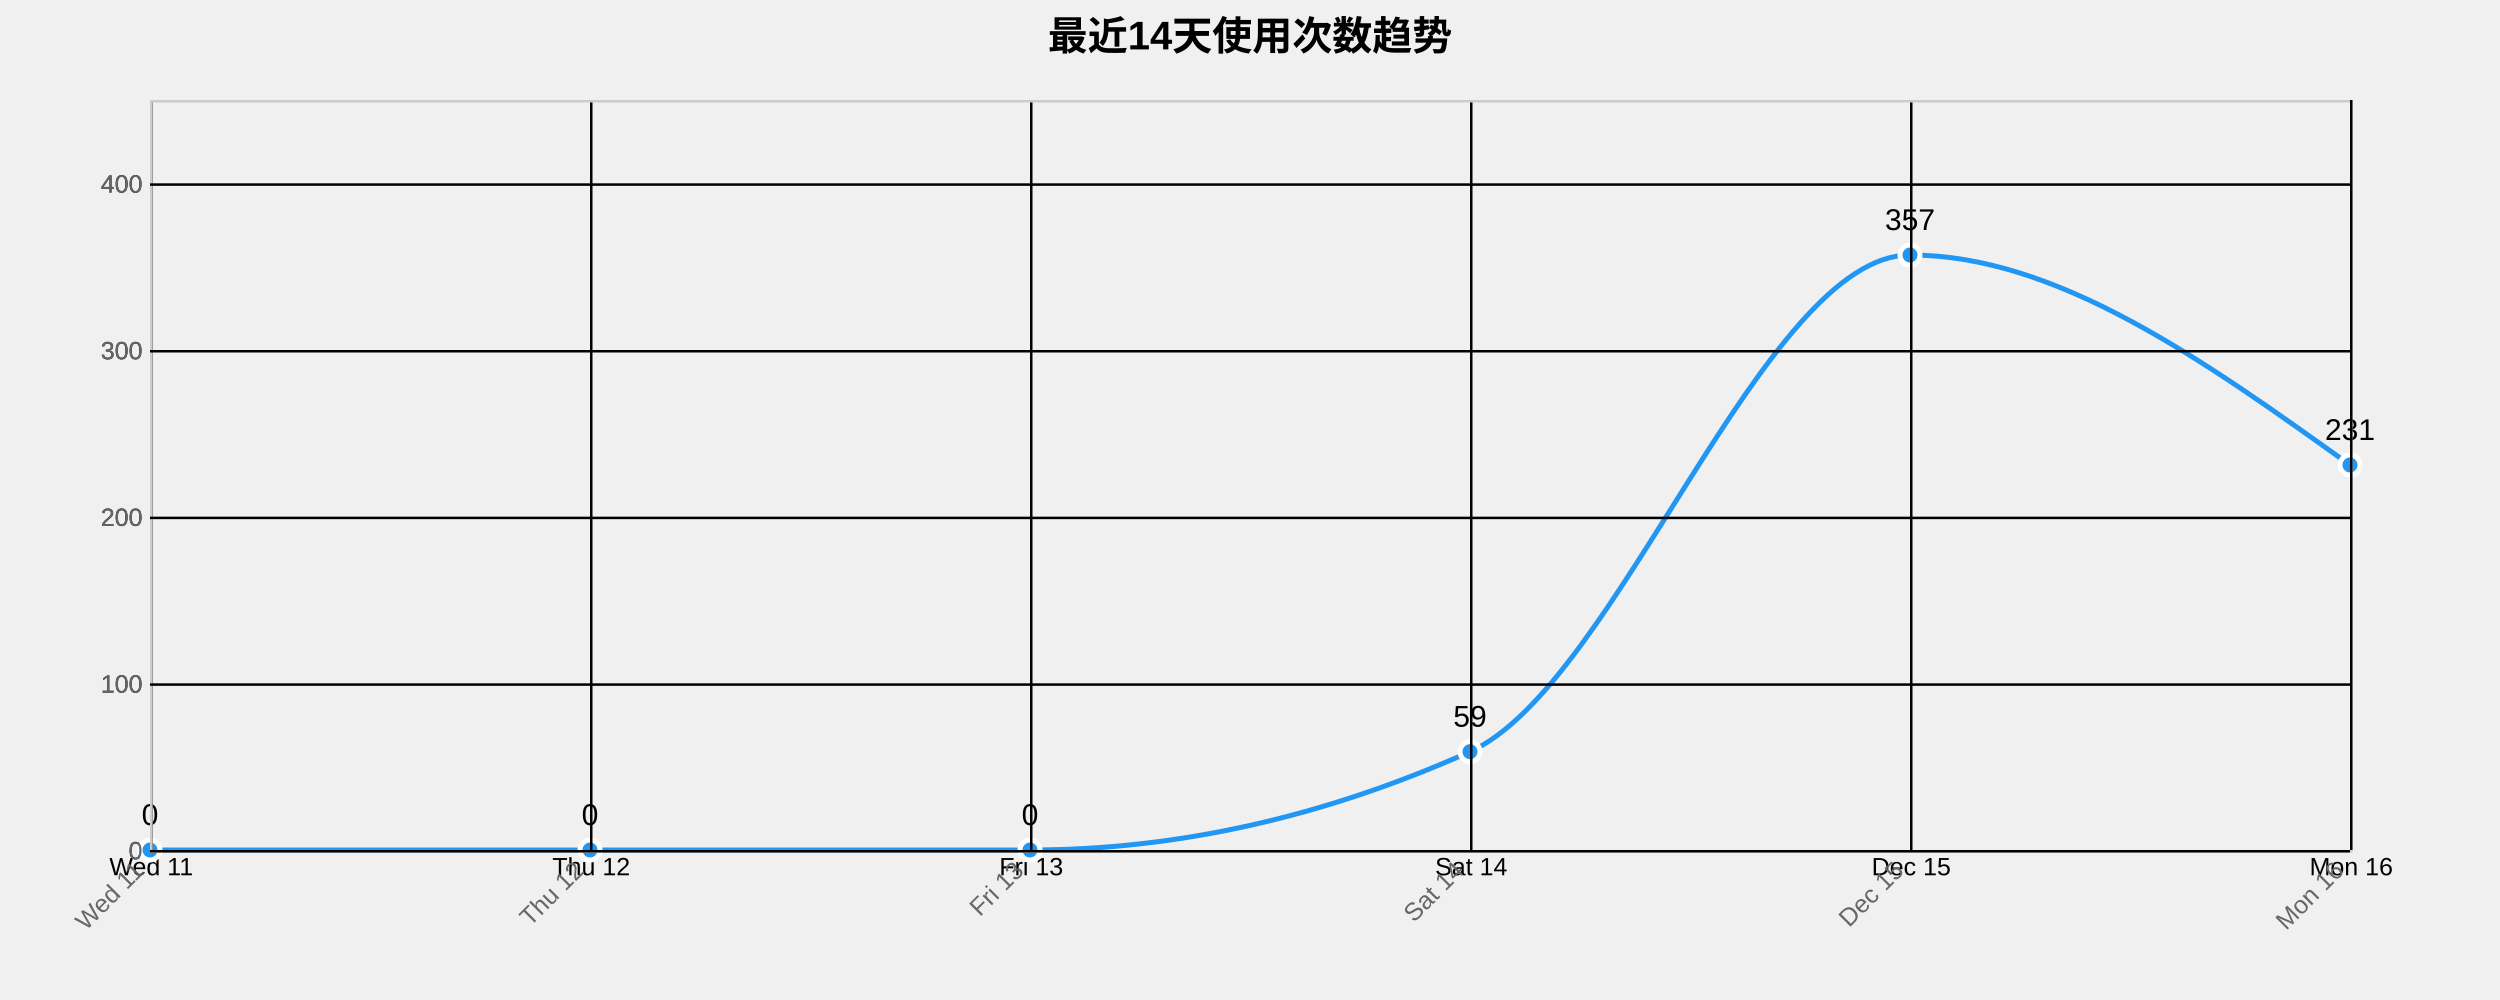
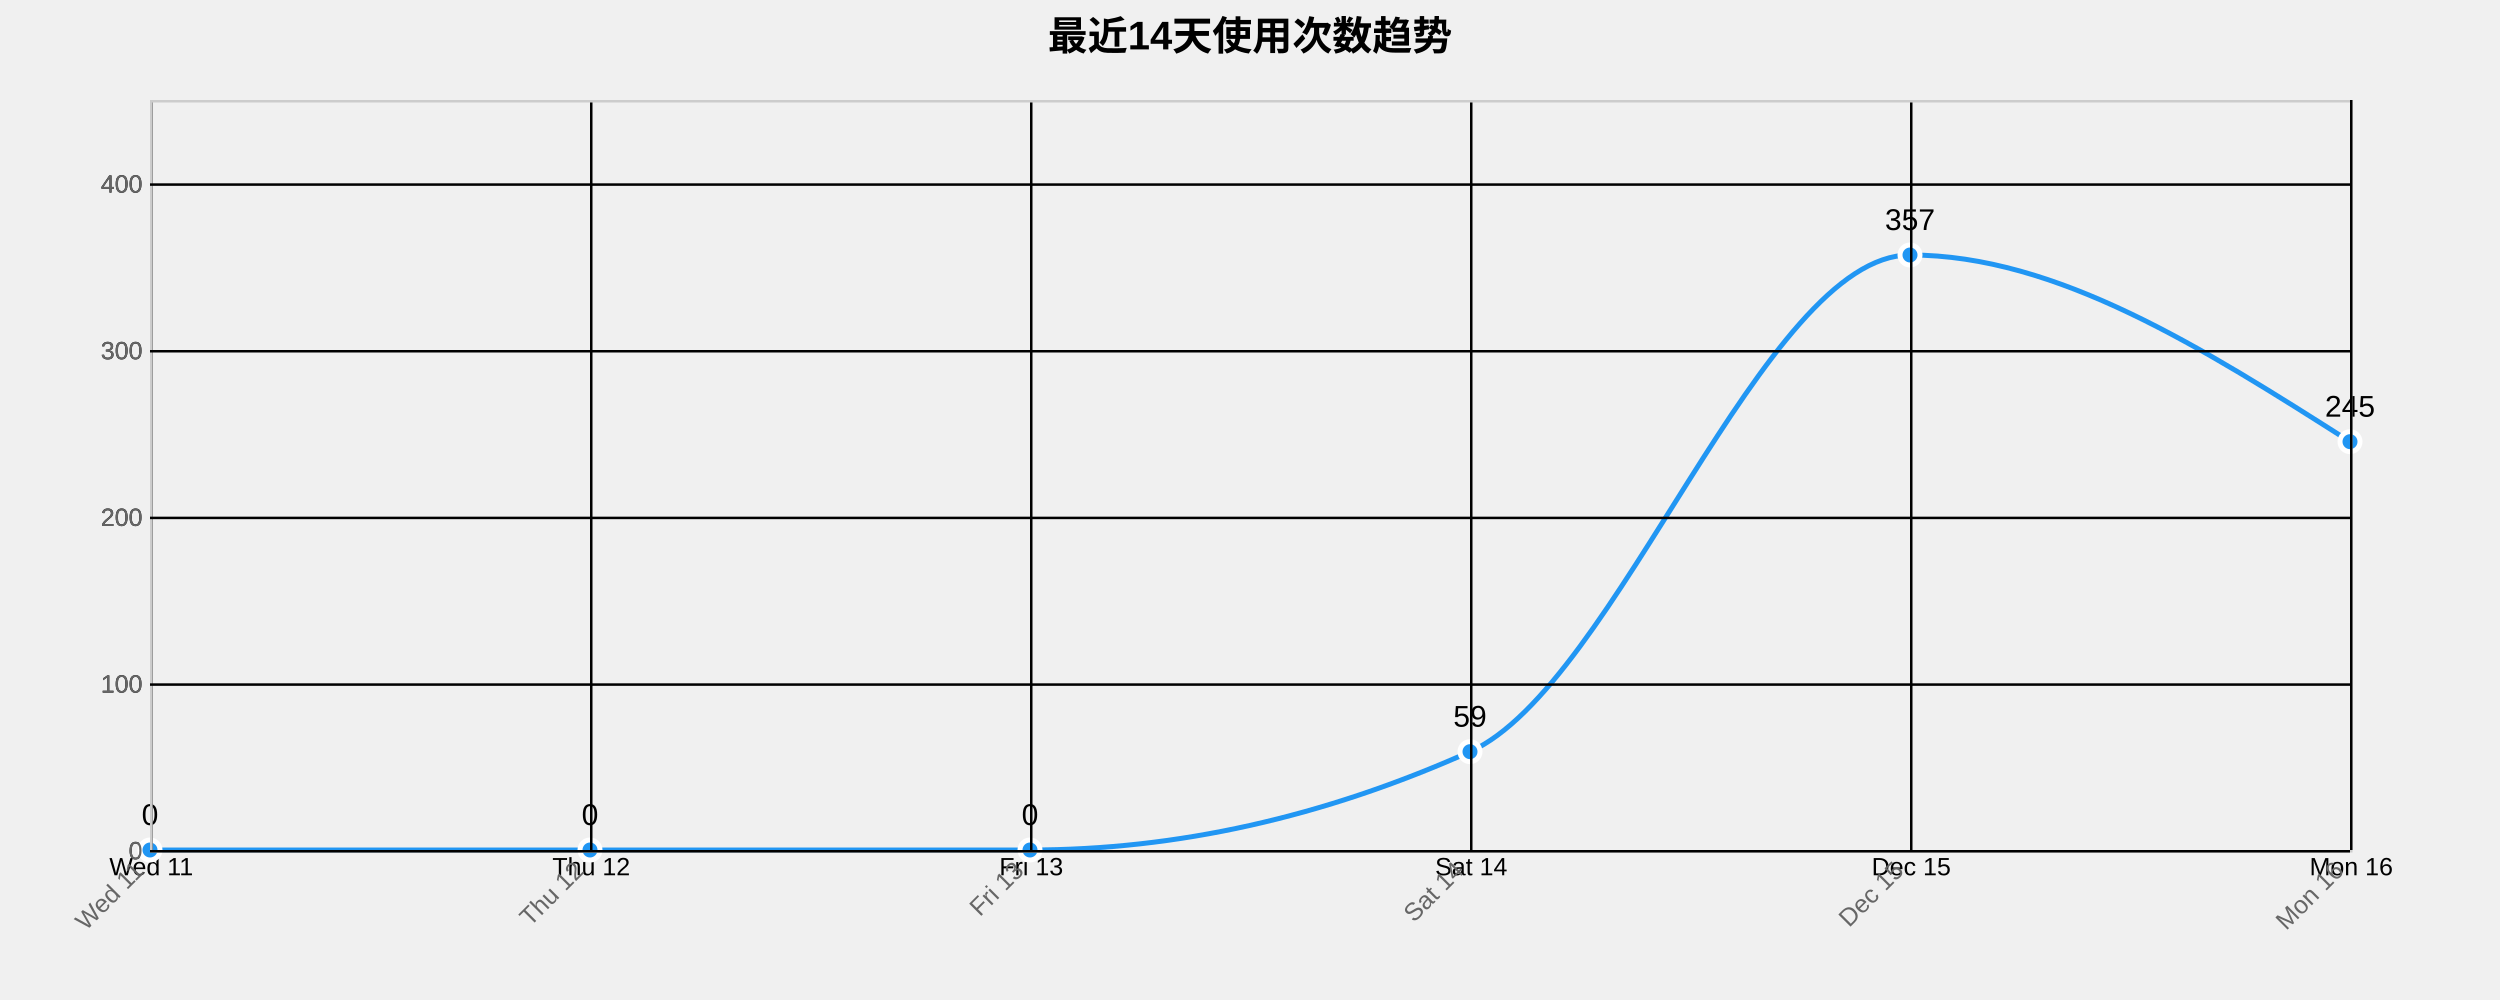
<svg xmlns="http://www.w3.org/2000/svg" width="1000" height="400">
  <g transform="translate(60,40)">
    <text x="440" y="-20" text-anchor="middle" style="font-size: 16px; font-weight: bold;">最近14天使用次数趋势</text>
    <g class="grid" transform="translate(0,300)" fill="none" font-size="10" font-family="sans-serif" text-anchor="middle">
      <path class="domain" stroke="currentColor" d="M0.5,-300V0.5H880.5V-300" />
      <g class="tick" opacity="1" transform="translate(0.5,0)">
        <line stroke="currentColor" y2="-300" />
        <text fill="currentColor" y="3" dy="0.71em">Wed 11</text>
      </g>
      <g class="tick" opacity="1" transform="translate(176.5,0)">
        <line stroke="currentColor" y2="-300" />
        <text fill="currentColor" y="3" dy="0.71em">Thu 12</text>
      </g>
      <g class="tick" opacity="1" transform="translate(352.5,0)">
        <line stroke="currentColor" y2="-300" />
        <text fill="currentColor" y="3" dy="0.71em">Fri 13</text>
      </g>
      <g class="tick" opacity="1" transform="translate(528.5,0)">
        <line stroke="currentColor" y2="-300" />
        <text fill="currentColor" y="3" dy="0.71em">Sat 14</text>
      </g>
      <g class="tick" opacity="1" transform="translate(704.5,0)">
        <line stroke="currentColor" y2="-300" />
        <text fill="currentColor" y="3" dy="0.71em">Dec 15</text>
      </g>
      <g class="tick" opacity="1" transform="translate(880.5,0)">
        <line stroke="currentColor" y2="-300" />
        <text fill="currentColor" y="3" dy="0.71em">Mon 16</text>
      </g>
    </g>
    <g class="grid" fill="none" font-size="10" font-family="sans-serif" text-anchor="end">
      <path class="domain" stroke="currentColor" d="M880,300.5H0.5V0.5H880" />
      <g class="tick" opacity="1" transform="translate(0,300.5)">
        <line stroke="currentColor" x2="880" />
        <text fill="currentColor" x="-3" dy="0.32em">0</text>
      </g>
      <g class="tick" opacity="1" transform="translate(0,233.8333)">
        <line stroke="currentColor" x2="880" />
        <text fill="currentColor" x="-3" dy="0.32em">100</text>
      </g>
      <g class="tick" opacity="1" transform="translate(0,167.1667)">
        <line stroke="currentColor" x2="880" />
        <text fill="currentColor" x="-3" dy="0.32em">200</text>
      </g>
      <g class="tick" opacity="1" transform="translate(0,100.5)">
        <line stroke="currentColor" x2="880" />
        <text fill="currentColor" x="-3" dy="0.32em">300</text>
      </g>
      <g class="tick" opacity="1" transform="translate(0,33.83333)">
        <line stroke="currentColor" x2="880" />
        <text fill="currentColor" x="-3" dy="0.32em">400</text>
      </g>
    </g>
-     <path class="area" d="M0,300C58.667,300,117.333,300,176,300C234.667,300,293.333,300,352,300C410.667,300,469.333,286.889,528,260.667C586.667,234.444,645.333,62,704,62C762.667,62,821.333,104,880,146L880,300C821.333,300,762.667,300,704,300C645.333,300,586.667,300,528,300C469.333,300,410.667,300,352,300C293.333,300,234.667,300,176,300C117.333,300,58.667,300,0,300Z" style="fill: url(#area-gradient); opacity: 0.3;" />
-     <path class="line" d="M0,300C58.667,300,117.333,300,176,300C234.667,300,293.333,300,352,300C410.667,300,469.333,286.889,528,260.667C586.667,234.444,645.333,62,704,62C762.667,62,821.333,104,880,146" style="fill: none; stroke: #2196F3; stroke-width: 2px;" />
+     <path class="area" d="M0,300C58.667,300,117.333,300,176,300C234.667,300,293.333,300,352,300C410.667,300,469.333,286.889,528,260.667C586.667,234.444,645.333,62,704,62C762.667,62,821.333,99.333,880,136.667L880,300C821.333,300,762.667,300,704,300C645.333,300,586.667,300,528,300C469.333,300,410.667,300,352,300C293.333,300,234.667,300,176,300C117.333,300,58.667,300,0,300Z" style="fill: url(#area-gradient); opacity: 0.3;" />
+     <path class="line" d="M0,300C58.667,300,117.333,300,176,300C234.667,300,293.333,300,352,300C410.667,300,469.333,286.889,528,260.667C586.667,234.444,645.333,62,704,62C762.667,62,821.333,99.333,880,136.667" style="fill: none; stroke: #2196F3; stroke-width: 2px;" />
    <circle class="dot" cx="0" cy="300" r="4" style="fill: #2196F3; stroke: #fff; stroke-width: 2px;" />
    <circle class="dot" cx="176" cy="300" r="4" style="fill: #2196F3; stroke: #fff; stroke-width: 2px;" />
    <circle class="dot" cx="352" cy="300" r="4" style="fill: #2196F3; stroke: #fff; stroke-width: 2px;" />
    <circle class="dot" cx="528" cy="260.667" r="4" style="fill: #2196F3; stroke: #fff; stroke-width: 2px;" />
    <circle class="dot" cx="704" cy="62" r="4" style="fill: #2196F3; stroke: #fff; stroke-width: 2px;" />
-     <circle class="dot" cx="880" cy="146" r="4" style="fill: #2196F3; stroke: #fff; stroke-width: 2px;" />
+     <circle class="dot" cx="880" cy="136.667" r="4" style="fill: #2196F3; stroke: #fff; stroke-width: 2px;" />
    <text class="label" x="0" y="290" text-anchor="middle" style="font-size: 12px;">0</text>
    <text class="label" x="176" y="290" text-anchor="middle" style="font-size: 12px;">0</text>
    <text class="label" x="352" y="290" text-anchor="middle" style="font-size: 12px;">0</text>
    <text class="label" x="528" y="250.667" text-anchor="middle" style="font-size: 12px;">59</text>
    <text class="label" x="704" y="52" text-anchor="middle" style="font-size: 12px;">357</text>
-     <text class="label" x="880" y="136" text-anchor="middle" style="font-size: 12px;">231</text>
+     <text class="label" x="880" y="126.667" text-anchor="middle" style="font-size: 12px;">245</text>
    <g class="x-axis" transform="translate(0,300)" fill="none" font-size="10" font-family="sans-serif" text-anchor="middle">
      <path class="domain" stroke="currentColor" d="M0.5,-300V0.5H880.5V-300" />
      <g class="tick" opacity="1" transform="translate(0.5,0)">
        <line stroke="currentColor" y2="-300" />
        <text fill="currentColor" y="3" dy=".15em" style="text-anchor: end;" dx="-.8em" transform="rotate(-45)">Wed 11</text>
      </g>
      <g class="tick" opacity="1" transform="translate(176.5,0)">
        <line stroke="currentColor" y2="-300" />
        <text fill="currentColor" y="3" dy=".15em" style="text-anchor: end;" dx="-.8em" transform="rotate(-45)">Thu 12</text>
      </g>
      <g class="tick" opacity="1" transform="translate(352.5,0)">
        <line stroke="currentColor" y2="-300" />
        <text fill="currentColor" y="3" dy=".15em" style="text-anchor: end;" dx="-.8em" transform="rotate(-45)">Fri 13</text>
      </g>
      <g class="tick" opacity="1" transform="translate(528.5,0)">
        <line stroke="currentColor" y2="-300" />
        <text fill="currentColor" y="3" dy=".15em" style="text-anchor: end;" dx="-.8em" transform="rotate(-45)">Sat 14</text>
      </g>
      <g class="tick" opacity="1" transform="translate(704.5,0)">
        <line stroke="currentColor" y2="-300" />
        <text fill="currentColor" y="3" dy=".15em" style="text-anchor: end;" dx="-.8em" transform="rotate(-45)">Dec 15</text>
      </g>
      <g class="tick" opacity="1" transform="translate(880.5,0)">
        <line stroke="currentColor" y2="-300" />
        <text fill="currentColor" y="3" dy=".15em" style="text-anchor: end;" dx="-.8em" transform="rotate(-45)">Mon 16</text>
      </g>
    </g>
    <g class="y-axis" fill="none" font-size="10" font-family="sans-serif" text-anchor="end">
      <path class="domain" stroke="currentColor" d="M880,300.5H0.5V0.5H880" />
      <g class="tick" opacity="1" transform="translate(0,300.5)">
        <line stroke="currentColor" x2="880" />
        <text fill="currentColor" x="-3" dy="0.32em">0</text>
      </g>
      <g class="tick" opacity="1" transform="translate(0,233.8333)">
        <line stroke="currentColor" x2="880" />
        <text fill="currentColor" x="-3" dy="0.32em">100</text>
      </g>
      <g class="tick" opacity="1" transform="translate(0,167.1667)">
        <line stroke="currentColor" x2="880" />
        <text fill="currentColor" x="-3" dy="0.32em">200</text>
      </g>
      <g class="tick" opacity="1" transform="translate(0,100.5)">
        <line stroke="currentColor" x2="880" />
        <text fill="currentColor" x="-3" dy="0.32em">300</text>
      </g>
      <g class="tick" opacity="1" transform="translate(0,33.83333)">
        <line stroke="currentColor" x2="880" />
        <text fill="currentColor" x="-3" dy="0.32em">400</text>
      </g>
    </g>
    <style>
    .grid line {
      stroke: #e0e0e0;
      stroke-opacity: 0.7;
      shape-rendering: crispEdges;
    }
    .grid path {
      stroke-width: 0;
    }
    .dot:hover {
      r: 6;
    }
    text {
      font-family: Arial, sans-serif;
    }
    .x-axis path, .y-axis path {
      stroke: #ccc;
    }
    .x-axis text, .y-axis text {
      fill: #666;
    }
  </style>
  </g>
</svg>
